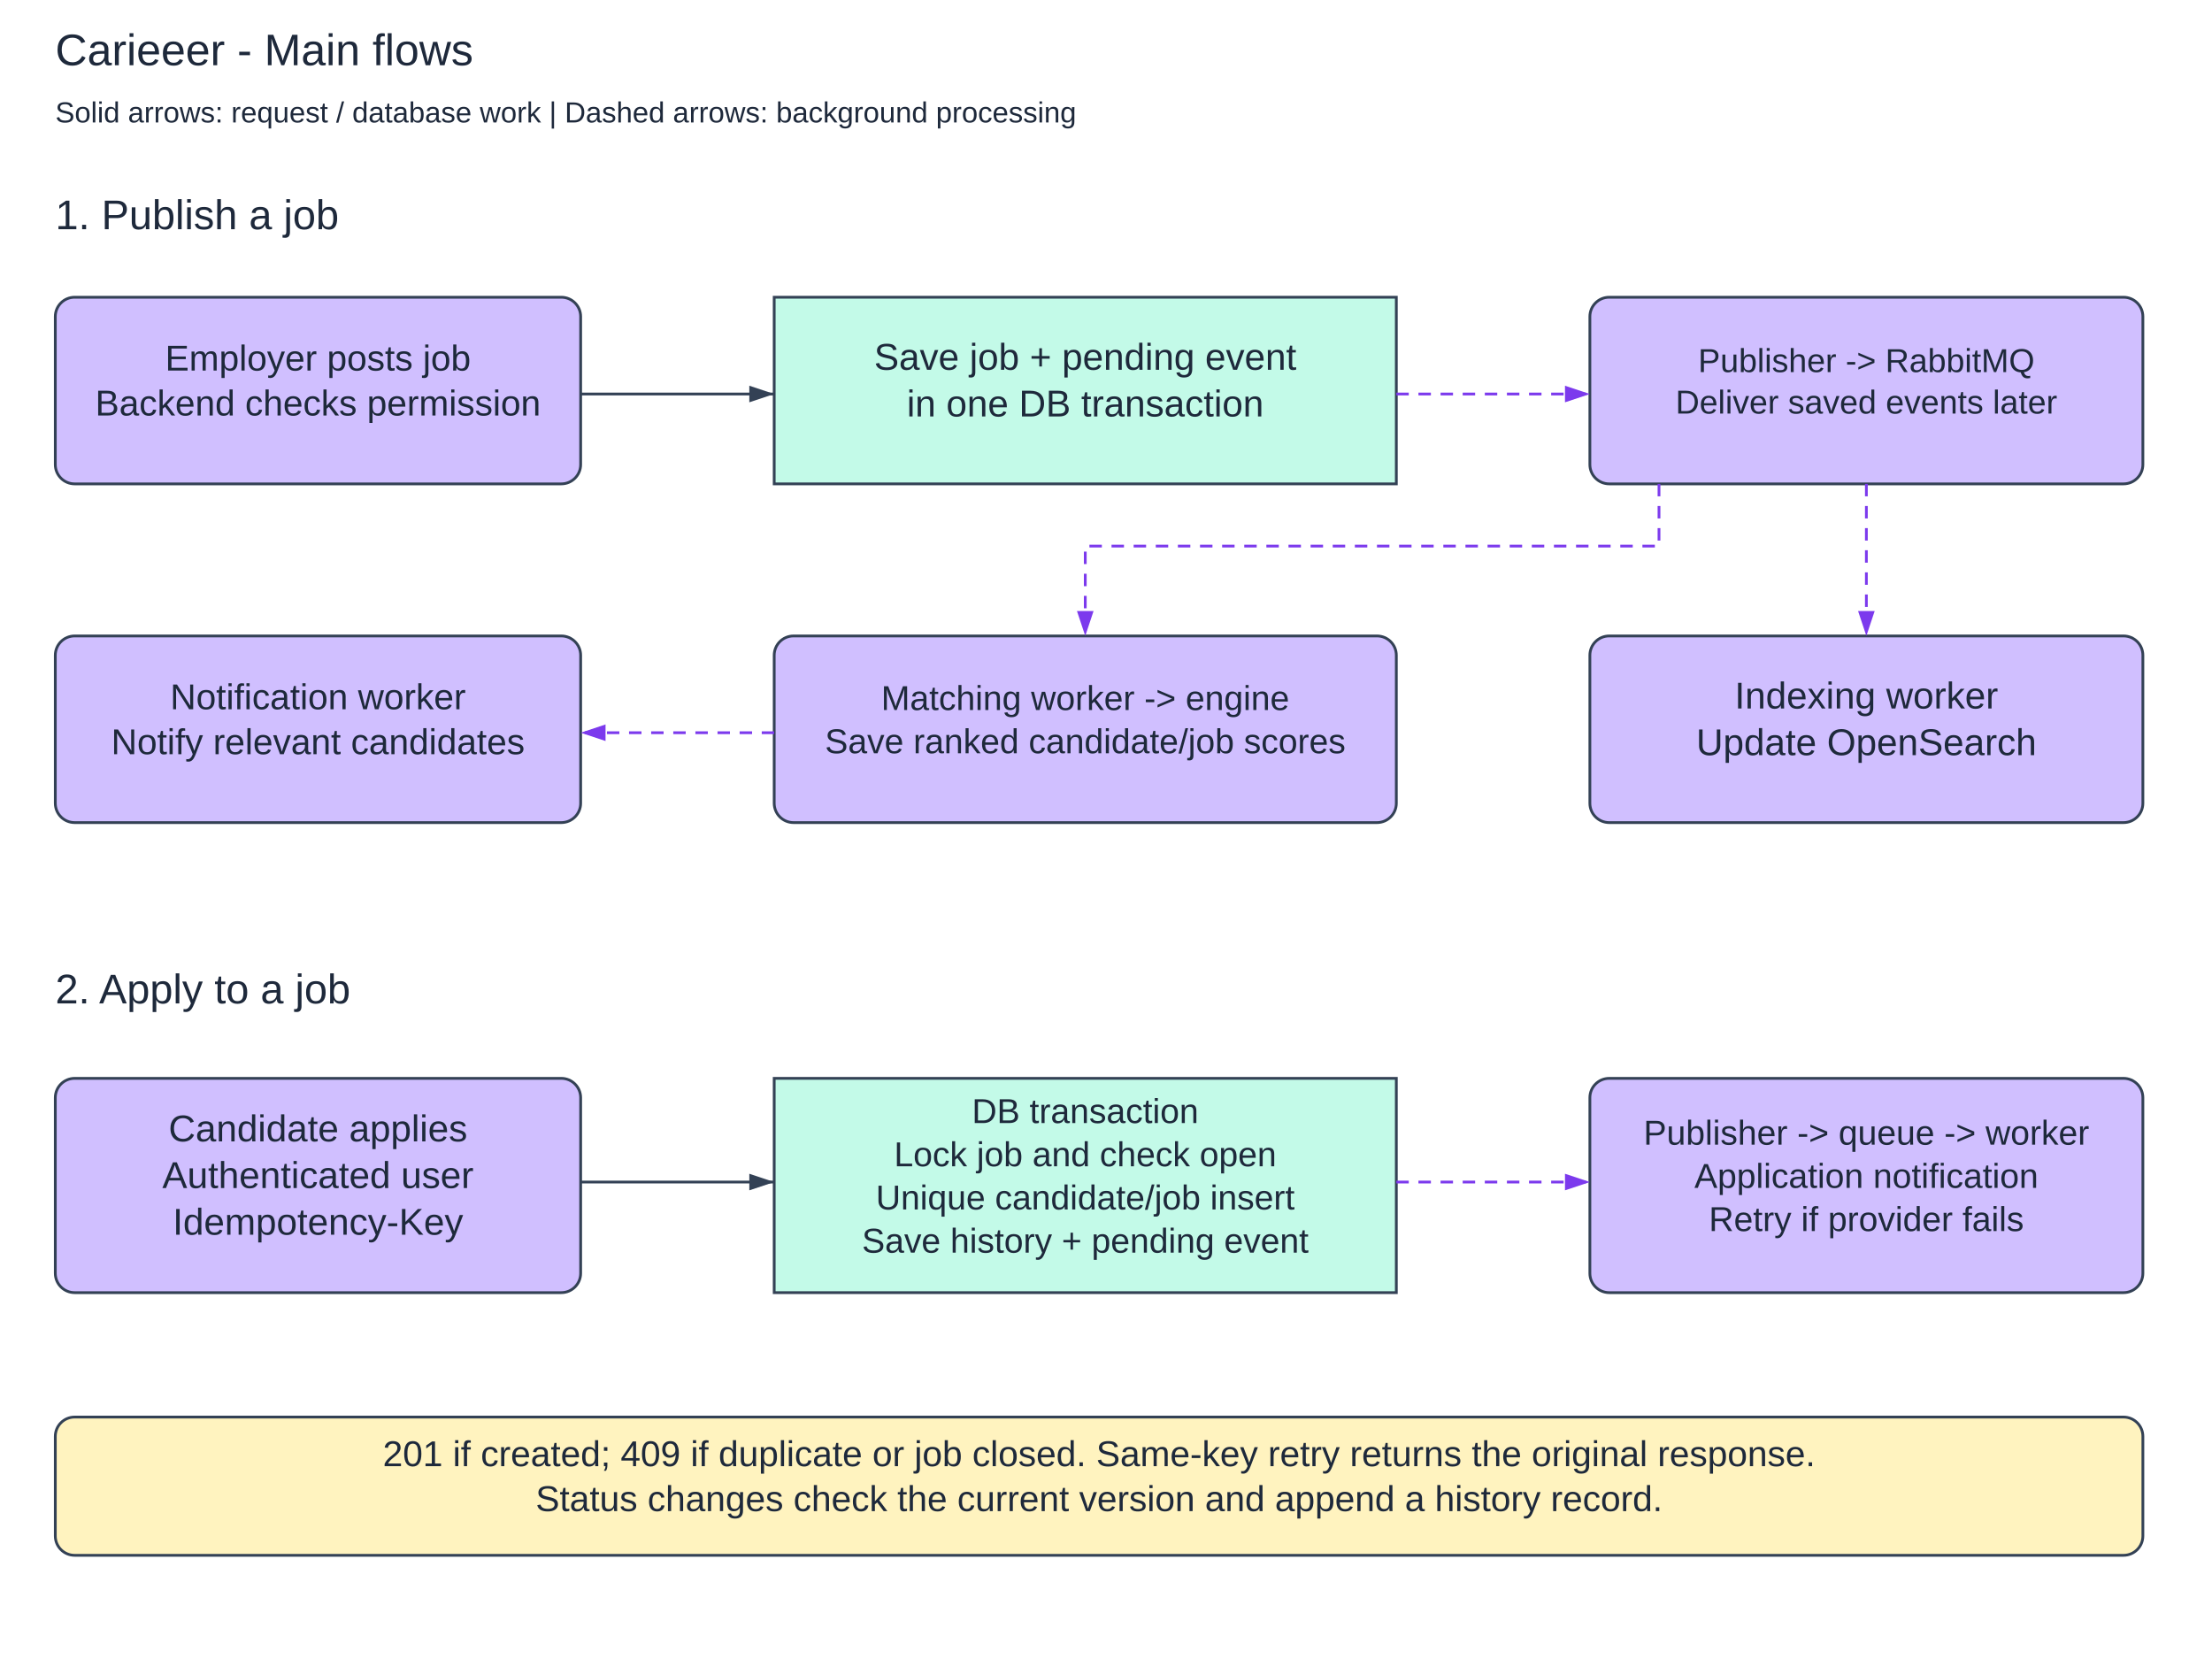
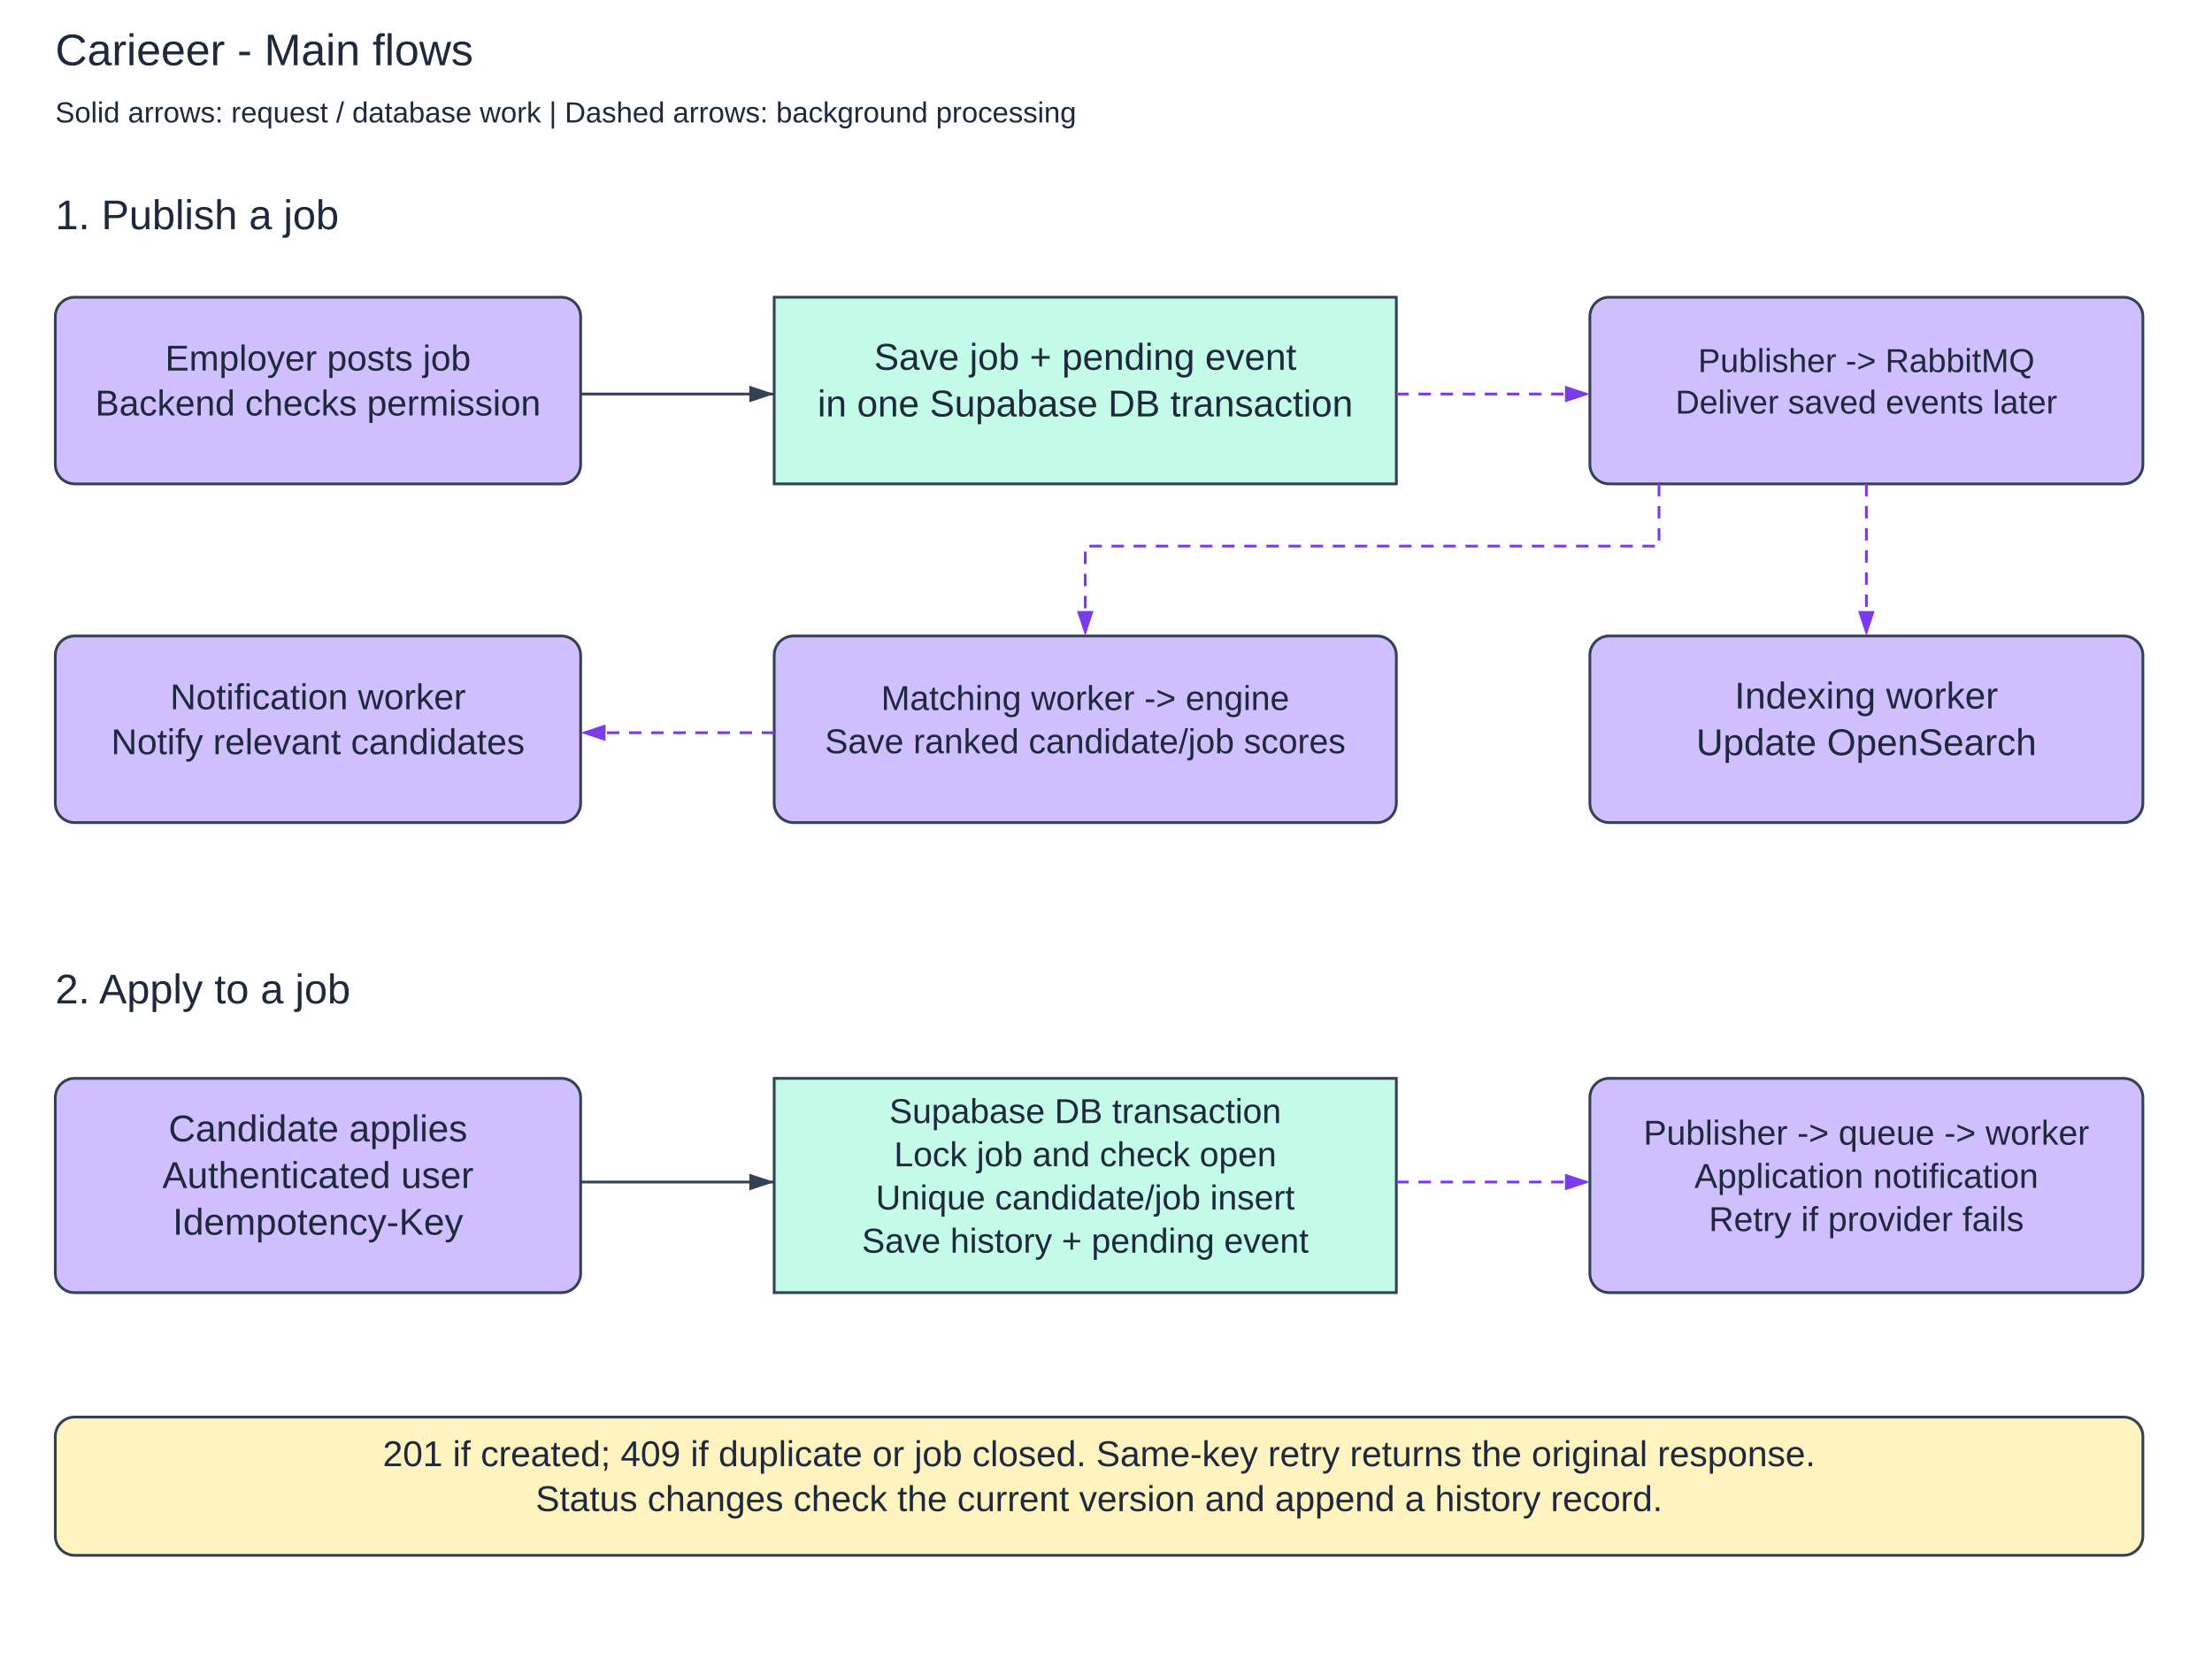
<svg xmlns="http://www.w3.org/2000/svg" width="1600" height="1200" viewBox="0 0 1600 1200" role="img">
  <defs>
    <marker id="sync" markerWidth="10" markerHeight="10" refX="9" refY="3" orient="auto" markerUnits="strokeWidth">
      <path d="M0,0 L0,6 L9,3 z" fill="#334155" />
    </marker>
    <marker id="async" markerWidth="10" markerHeight="10" refX="9" refY="3" orient="auto" markerUnits="strokeWidth">
      <path d="M0,0 L0,6 L9,3 z" fill="#7c3aed" />
    </marker>
  </defs>
  <rect width="1600" height="1200" fill="white" />
  <text x="40" y="25" dominant-baseline="hanging" text-anchor="start" font-family="Arial, sans-serif" font-size="32" fill="#1e293b">Carieeer - Main flows</text>
  <text x="40" y="74" dominant-baseline="hanging" text-anchor="start" font-family="Arial, sans-serif" font-size="21" fill="#1e293b">Solid arrows: request / database work | Dashed arrows: background processing</text>
  <text x="40" y="145" dominant-baseline="hanging" text-anchor="start" font-family="Arial, sans-serif" font-size="30" fill="#1e293b">1. Publish a job</text>
  <rect x="40" y="215" width="380" height="135" rx="14" fill="#d0bfff" stroke="#334155" stroke-width="2" />
  <text x="230" y="250" dominant-baseline="hanging" text-anchor="middle" font-family="Arial, sans-serif" font-size="26" fill="#1e293b">Employer posts job</text>
  <text x="230" y="282.5" dominant-baseline="hanging" text-anchor="middle" font-family="Arial, sans-serif" font-size="26" fill="#1e293b">Backend checks permission</text>
  <rect x="560" y="215" width="450" height="135" rx="0" fill="#c3fae8" stroke="#334155" stroke-width="2" />
  <text x="785" y="248.75" dominant-baseline="hanging" text-anchor="middle" font-family="Arial, sans-serif" font-size="27" fill="#1e293b">Save job + pending event</text>
-   <text x="785" y="282.5" dominant-baseline="hanging" text-anchor="middle" font-family="Arial, sans-serif" font-size="27" fill="#1e293b">in one DB transaction</text>
+   <text x="785" y="282.5" dominant-baseline="hanging" text-anchor="middle" font-family="Arial, sans-serif" font-size="27" fill="#1e293b">in one Supabase DB transaction</text>
  <polyline points="420,285 560,285" fill="none" stroke="#334155" stroke-width="2" marker-end="url(#sync)" />
  <rect x="1150" y="215" width="400" height="135" rx="14" fill="#d0bfff" stroke="#334155" stroke-width="2" />
  <text x="1350" y="252.5" dominant-baseline="hanging" text-anchor="middle" font-family="Arial, sans-serif" font-size="24" fill="#1e293b">Publisher -&gt; RabbitMQ</text>
  <text x="1350" y="282.5" dominant-baseline="hanging" text-anchor="middle" font-family="Arial, sans-serif" font-size="24" fill="#1e293b">Deliver saved events later</text>
  <polyline points="1010,285 1150,285" fill="none" stroke="#7c3aed" stroke-width="2" stroke-dasharray="9 7" marker-end="url(#async)" />
  <rect x="1150" y="460" width="400" height="135" rx="14" fill="#d0bfff" stroke="#334155" stroke-width="2" />
  <text x="1350" y="493.75" dominant-baseline="hanging" text-anchor="middle" font-family="Arial, sans-serif" font-size="27" fill="#1e293b">Indexing worker</text>
  <text x="1350" y="527.5" dominant-baseline="hanging" text-anchor="middle" font-family="Arial, sans-serif" font-size="27" fill="#1e293b">Update OpenSearch</text>
  <polyline points="1350,350 1350,460" fill="none" stroke="#7c3aed" stroke-width="2" stroke-dasharray="9 7" marker-end="url(#async)" />
  <rect x="560" y="460" width="450" height="135" rx="14" fill="#d0bfff" stroke="#334155" stroke-width="2" />
  <text x="785" y="496.25" dominant-baseline="hanging" text-anchor="middle" font-family="Arial, sans-serif" font-size="25" fill="#1e293b">Matching worker -&gt; engine</text>
  <text x="785" y="527.5" dominant-baseline="hanging" text-anchor="middle" font-family="Arial, sans-serif" font-size="25" fill="#1e293b">Save ranked candidate/job scores</text>
  <polyline points="1200,350 1200,395 785,395 785,460" fill="none" stroke="#7c3aed" stroke-width="2" stroke-dasharray="9 7" marker-end="url(#async)" />
  <rect x="40" y="460" width="380" height="135" rx="14" fill="#d0bfff" stroke="#334155" stroke-width="2" />
  <text x="230" y="495" dominant-baseline="hanging" text-anchor="middle" font-family="Arial, sans-serif" font-size="26" fill="#1e293b">Notification worker</text>
  <text x="230" y="527.5" dominant-baseline="hanging" text-anchor="middle" font-family="Arial, sans-serif" font-size="26" fill="#1e293b">Notify relevant candidates</text>
  <polyline points="560,530 420,530" fill="none" stroke="#7c3aed" stroke-width="2" stroke-dasharray="9 7" marker-end="url(#async)" />
  <text x="40" y="705" dominant-baseline="hanging" text-anchor="start" font-family="Arial, sans-serif" font-size="30" fill="#1e293b">2. Apply to a job</text>
  <rect x="40" y="780" width="380" height="155" rx="14" fill="#d0bfff" stroke="#334155" stroke-width="2" />
  <text x="230" y="806.875" dominant-baseline="hanging" text-anchor="middle" font-family="Arial, sans-serif" font-size="27" fill="#1e293b">Candidate applies</text>
  <text x="230" y="840.625" dominant-baseline="hanging" text-anchor="middle" font-family="Arial, sans-serif" font-size="27" fill="#1e293b">Authenticated user</text>
  <text x="230" y="874.375" dominant-baseline="hanging" text-anchor="middle" font-family="Arial, sans-serif" font-size="27" fill="#1e293b">Idempotency-Key</text>
  <rect x="560" y="780" width="450" height="155" rx="0" fill="#c3fae8" stroke="#334155" stroke-width="2" />
-   <text x="785" y="795" dominant-baseline="hanging" text-anchor="middle" font-family="Arial, sans-serif" font-size="25" fill="#1e293b">DB transaction</text>
+   <text x="785" y="795" dominant-baseline="hanging" text-anchor="middle" font-family="Arial, sans-serif" font-size="25" fill="#1e293b">Supabase DB transaction</text>
  <text x="785" y="826.25" dominant-baseline="hanging" text-anchor="middle" font-family="Arial, sans-serif" font-size="25" fill="#1e293b">Lock job and check open</text>
  <text x="785" y="857.5" dominant-baseline="hanging" text-anchor="middle" font-family="Arial, sans-serif" font-size="25" fill="#1e293b">Unique candidate/job insert</text>
  <text x="785" y="888.75" dominant-baseline="hanging" text-anchor="middle" font-family="Arial, sans-serif" font-size="25" fill="#1e293b">Save history + pending event</text>
  <polyline points="420,855 560,855" fill="none" stroke="#334155" stroke-width="2" marker-end="url(#sync)" />
  <rect x="1150" y="780" width="400" height="155" rx="14" fill="#d0bfff" stroke="#334155" stroke-width="2" />
  <text x="1350" y="810.625" dominant-baseline="hanging" text-anchor="middle" font-family="Arial, sans-serif" font-size="25" fill="#1e293b">Publisher -&gt; queue -&gt; worker</text>
  <text x="1350" y="841.875" dominant-baseline="hanging" text-anchor="middle" font-family="Arial, sans-serif" font-size="25" fill="#1e293b">Application notification</text>
  <text x="1350" y="873.125" dominant-baseline="hanging" text-anchor="middle" font-family="Arial, sans-serif" font-size="25" fill="#1e293b">Retry if provider fails</text>
  <polyline points="1010,855 1150,855" fill="none" stroke="#7c3aed" stroke-width="2" stroke-dasharray="9 7" marker-end="url(#async)" />
  <rect x="40" y="1025" width="1510" height="100" rx="14" fill="#fff3bf" stroke="#334155" stroke-width="2" />
  <text x="795" y="1042.5" dominant-baseline="hanging" text-anchor="middle" font-family="Arial, sans-serif" font-size="26" fill="#1e293b">201 if created; 409 if duplicate or job closed. Same-key retry returns the original response.</text>
  <text x="795" y="1075" dominant-baseline="hanging" text-anchor="middle" font-family="Arial, sans-serif" font-size="26" fill="#1e293b">Status changes check the current version and append a history record.</text>
</svg>
